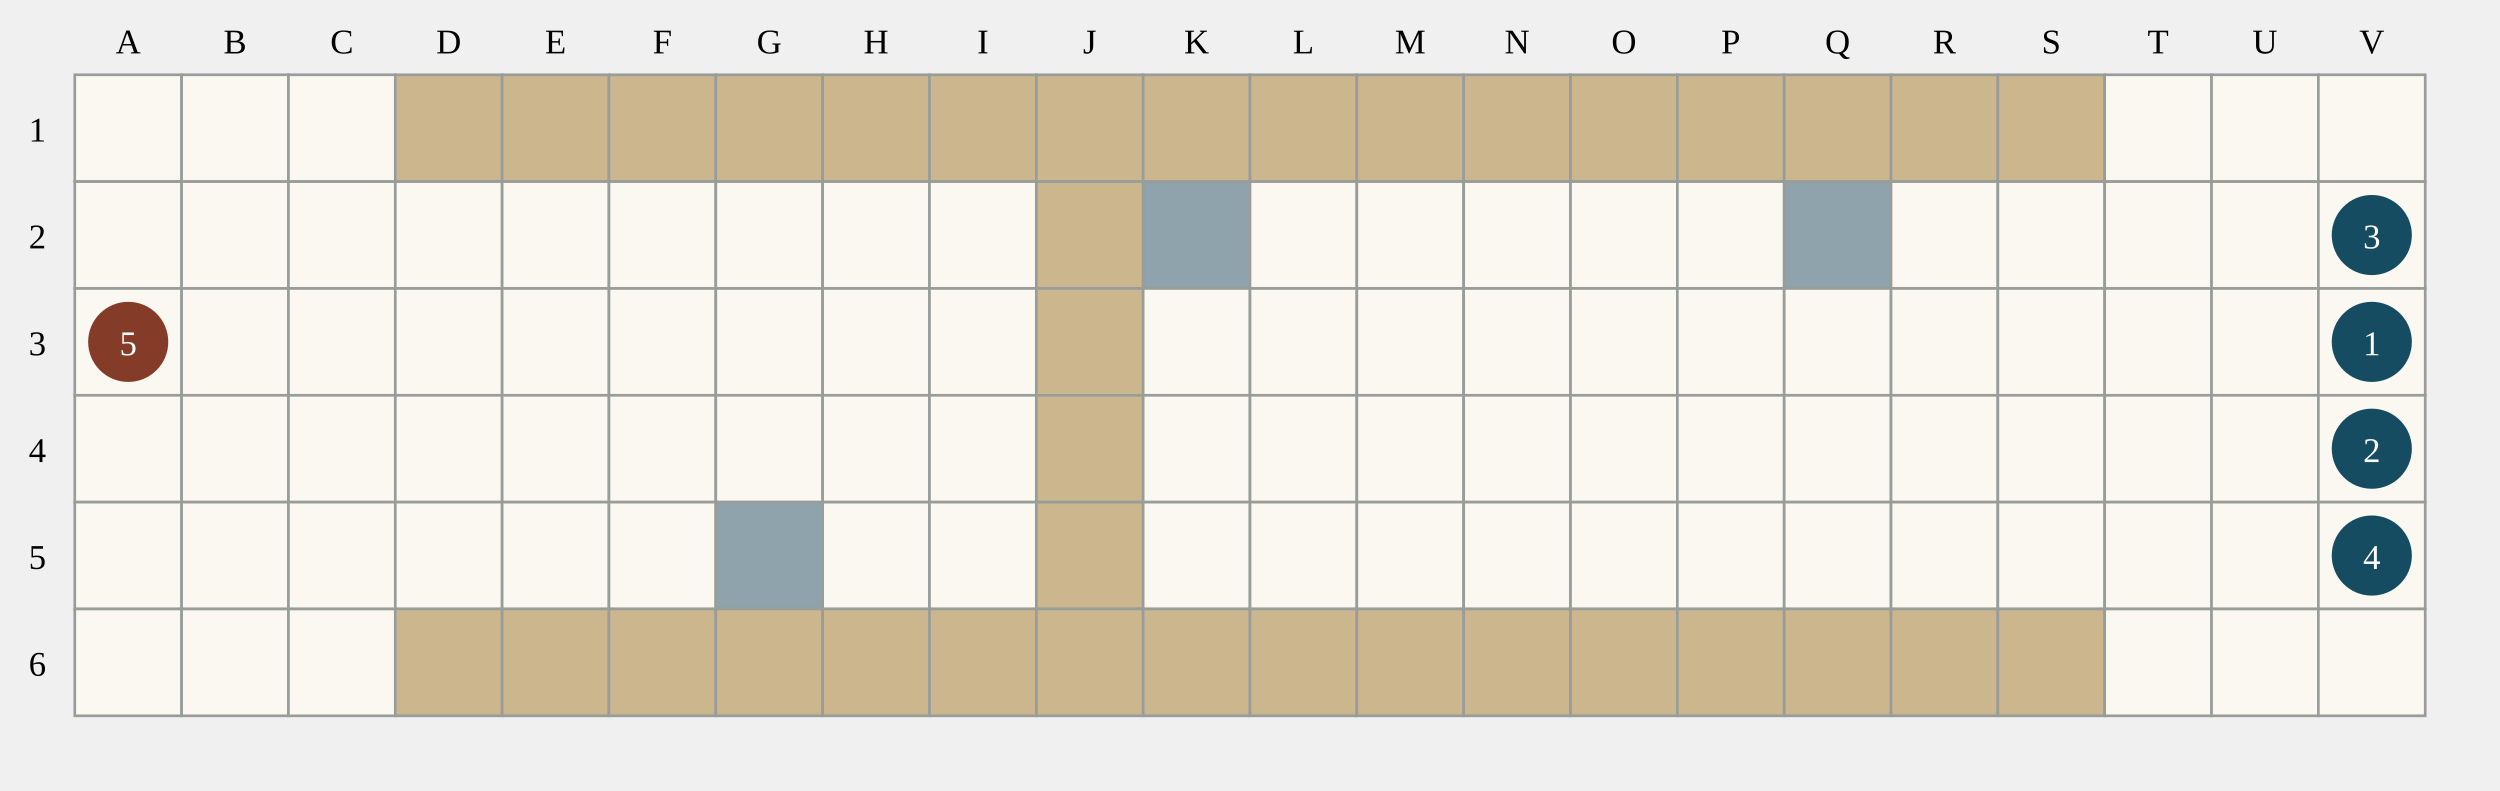
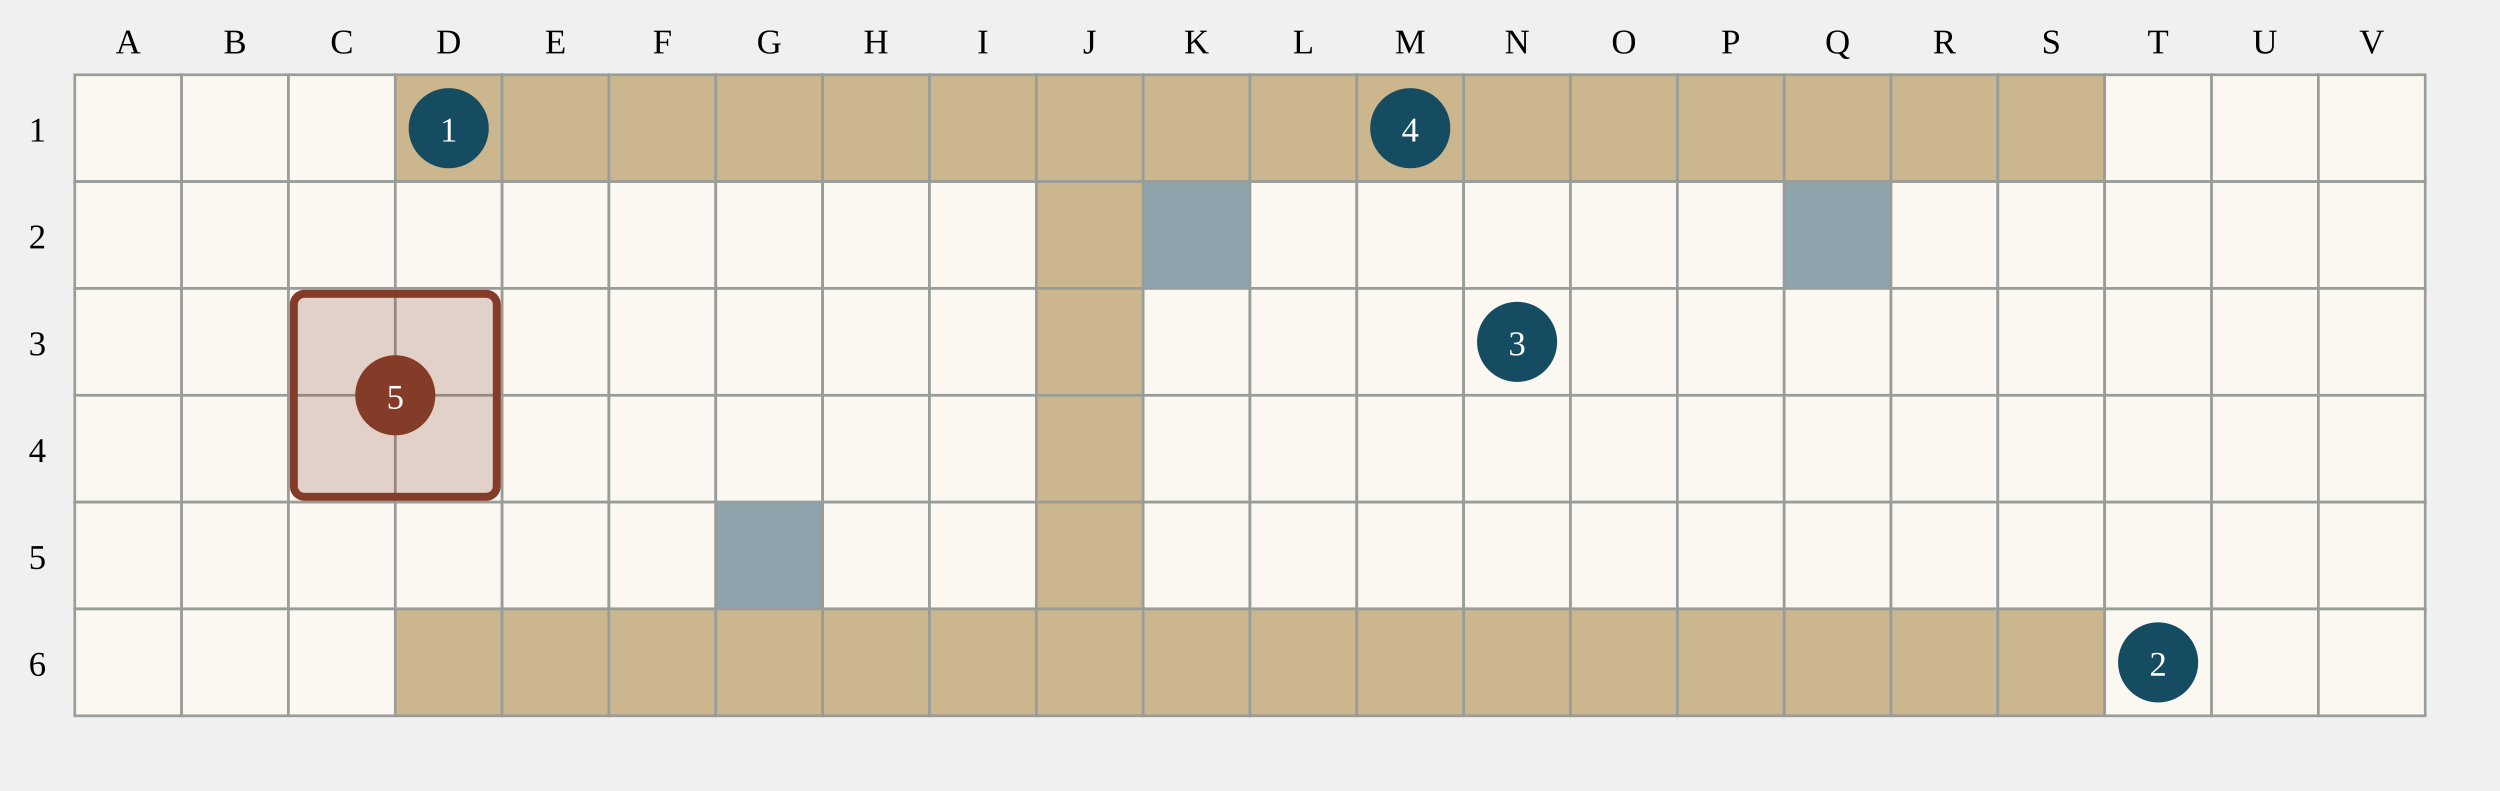
<svg xmlns="http://www.w3.org/2000/svg" class="map" viewBox="0 0 936 296" role="img" aria-label="Тактическое поле: Верхушка на гребне. 22 на 6 клеток, клетка 5 футов.">
  <text x="48" y="20" text-anchor="middle" font-size="13">A</text>
  <text x="88" y="20" text-anchor="middle" font-size="13">B</text>
  <text x="128" y="20" text-anchor="middle" font-size="13">C</text>
  <text x="168" y="20" text-anchor="middle" font-size="13">D</text>
  <text x="208" y="20" text-anchor="middle" font-size="13">E</text>
  <text x="248" y="20" text-anchor="middle" font-size="13">F</text>
  <text x="288" y="20" text-anchor="middle" font-size="13">G</text>
  <text x="328" y="20" text-anchor="middle" font-size="13">H</text>
  <text x="368" y="20" text-anchor="middle" font-size="13">I</text>
  <text x="408" y="20" text-anchor="middle" font-size="13">J</text>
  <text x="448" y="20" text-anchor="middle" font-size="13">K</text>
  <text x="488" y="20" text-anchor="middle" font-size="13">L</text>
  <text x="528" y="20" text-anchor="middle" font-size="13">M</text>
  <text x="568" y="20" text-anchor="middle" font-size="13">N</text>
  <text x="608" y="20" text-anchor="middle" font-size="13">O</text>
  <text x="648" y="20" text-anchor="middle" font-size="13">P</text>
  <text x="688" y="20" text-anchor="middle" font-size="13">Q</text>
  <text x="728" y="20" text-anchor="middle" font-size="13">R</text>
  <text x="768" y="20" text-anchor="middle" font-size="13">S</text>
  <text x="808" y="20" text-anchor="middle" font-size="13">T</text>
  <text x="848" y="20" text-anchor="middle" font-size="13">U</text>
  <text x="888" y="20" text-anchor="middle" font-size="13">V</text>
  <text x="14" y="53" text-anchor="middle" font-size="13">1</text>
  <text x="14" y="93" text-anchor="middle" font-size="13">2</text>
  <text x="14" y="133" text-anchor="middle" font-size="13">3</text>
  <text x="14" y="173" text-anchor="middle" font-size="13">4</text>
  <text x="14" y="213" text-anchor="middle" font-size="13">5</text>
  <text x="14" y="253" text-anchor="middle" font-size="13">6</text>
  <rect x="28" y="28" width="40" height="40" fill="#faf8f1" stroke="#989d9a" />
  <rect x="68" y="28" width="40" height="40" fill="#faf8f1" stroke="#989d9a" />
  <rect x="108" y="28" width="40" height="40" fill="#faf8f1" stroke="#989d9a" />
  <rect x="148" y="28" width="40" height="40" fill="#cbb68e" stroke="#989d9a" />
  <rect x="188" y="28" width="40" height="40" fill="#cbb68e" stroke="#989d9a" />
  <rect x="228" y="28" width="40" height="40" fill="#cbb68e" stroke="#989d9a" />
  <rect x="268" y="28" width="40" height="40" fill="#cbb68e" stroke="#989d9a" />
  <rect x="308" y="28" width="40" height="40" fill="#cbb68e" stroke="#989d9a" />
  <rect x="348" y="28" width="40" height="40" fill="#cbb68e" stroke="#989d9a" />
  <rect x="388" y="28" width="40" height="40" fill="#cbb68e" stroke="#989d9a" />
  <rect x="428" y="28" width="40" height="40" fill="#cbb68e" stroke="#989d9a" />
  <rect x="468" y="28" width="40" height="40" fill="#cbb68e" stroke="#989d9a" />
  <rect x="508" y="28" width="40" height="40" fill="#cbb68e" stroke="#989d9a" />
  <rect x="548" y="28" width="40" height="40" fill="#cbb68e" stroke="#989d9a" />
  <rect x="588" y="28" width="40" height="40" fill="#cbb68e" stroke="#989d9a" />
  <rect x="628" y="28" width="40" height="40" fill="#cbb68e" stroke="#989d9a" />
  <rect x="668" y="28" width="40" height="40" fill="#cbb68e" stroke="#989d9a" />
  <rect x="708" y="28" width="40" height="40" fill="#cbb68e" stroke="#989d9a" />
  <rect x="748" y="28" width="40" height="40" fill="#cbb68e" stroke="#989d9a" />
  <rect x="788" y="28" width="40" height="40" fill="#faf8f1" stroke="#989d9a" />
  <rect x="828" y="28" width="40" height="40" fill="#faf8f1" stroke="#989d9a" />
  <rect x="868" y="28" width="40" height="40" fill="#faf8f1" stroke="#989d9a" />
  <rect x="28" y="68" width="40" height="40" fill="#faf8f1" stroke="#989d9a" />
  <rect x="68" y="68" width="40" height="40" fill="#faf8f1" stroke="#989d9a" />
  <rect x="108" y="68" width="40" height="40" fill="#faf8f1" stroke="#989d9a" />
  <rect x="148" y="68" width="40" height="40" fill="#faf8f1" stroke="#989d9a" />
  <rect x="188" y="68" width="40" height="40" fill="#faf8f1" stroke="#989d9a" />
  <rect x="228" y="68" width="40" height="40" fill="#faf8f1" stroke="#989d9a" />
  <rect x="268" y="68" width="40" height="40" fill="#faf8f1" stroke="#989d9a" />
  <rect x="308" y="68" width="40" height="40" fill="#faf8f1" stroke="#989d9a" />
  <rect x="348" y="68" width="40" height="40" fill="#faf8f1" stroke="#989d9a" />
  <rect x="388" y="68" width="40" height="40" fill="#cbb68e" stroke="#989d9a" />
  <rect x="428" y="68" width="40" height="40" fill="#8fa3ad" stroke="#989d9a" />
  <rect x="468" y="68" width="40" height="40" fill="#faf8f1" stroke="#989d9a" />
  <rect x="508" y="68" width="40" height="40" fill="#faf8f1" stroke="#989d9a" />
  <rect x="548" y="68" width="40" height="40" fill="#faf8f1" stroke="#989d9a" />
  <rect x="588" y="68" width="40" height="40" fill="#faf8f1" stroke="#989d9a" />
  <rect x="628" y="68" width="40" height="40" fill="#faf8f1" stroke="#989d9a" />
  <rect x="668" y="68" width="40" height="40" fill="#8fa3ad" stroke="#989d9a" />
  <rect x="708" y="68" width="40" height="40" fill="#faf8f1" stroke="#989d9a" />
  <rect x="748" y="68" width="40" height="40" fill="#faf8f1" stroke="#989d9a" />
  <rect x="788" y="68" width="40" height="40" fill="#faf8f1" stroke="#989d9a" />
  <rect x="828" y="68" width="40" height="40" fill="#faf8f1" stroke="#989d9a" />
  <rect x="868" y="68" width="40" height="40" fill="#faf8f1" stroke="#989d9a" />
  <rect x="28" y="108" width="40" height="40" fill="#faf8f1" stroke="#989d9a" />
  <rect x="68" y="108" width="40" height="40" fill="#faf8f1" stroke="#989d9a" />
  <rect x="108" y="108" width="40" height="40" fill="#faf8f1" stroke="#989d9a" />
  <rect x="148" y="108" width="40" height="40" fill="#faf8f1" stroke="#989d9a" />
  <rect x="188" y="108" width="40" height="40" fill="#faf8f1" stroke="#989d9a" />
  <rect x="228" y="108" width="40" height="40" fill="#faf8f1" stroke="#989d9a" />
  <rect x="268" y="108" width="40" height="40" fill="#faf8f1" stroke="#989d9a" />
  <rect x="308" y="108" width="40" height="40" fill="#faf8f1" stroke="#989d9a" />
  <rect x="348" y="108" width="40" height="40" fill="#faf8f1" stroke="#989d9a" />
  <rect x="388" y="108" width="40" height="40" fill="#cbb68e" stroke="#989d9a" />
  <rect x="428" y="108" width="40" height="40" fill="#faf8f1" stroke="#989d9a" />
  <rect x="468" y="108" width="40" height="40" fill="#faf8f1" stroke="#989d9a" />
  <rect x="508" y="108" width="40" height="40" fill="#faf8f1" stroke="#989d9a" />
  <rect x="548" y="108" width="40" height="40" fill="#faf8f1" stroke="#989d9a" />
  <rect x="588" y="108" width="40" height="40" fill="#faf8f1" stroke="#989d9a" />
  <rect x="628" y="108" width="40" height="40" fill="#faf8f1" stroke="#989d9a" />
  <rect x="668" y="108" width="40" height="40" fill="#faf8f1" stroke="#989d9a" />
  <rect x="708" y="108" width="40" height="40" fill="#faf8f1" stroke="#989d9a" />
  <rect x="748" y="108" width="40" height="40" fill="#faf8f1" stroke="#989d9a" />
  <rect x="788" y="108" width="40" height="40" fill="#faf8f1" stroke="#989d9a" />
  <rect x="828" y="108" width="40" height="40" fill="#faf8f1" stroke="#989d9a" />
  <rect x="868" y="108" width="40" height="40" fill="#faf8f1" stroke="#989d9a" />
  <rect x="28" y="148" width="40" height="40" fill="#faf8f1" stroke="#989d9a" />
  <rect x="68" y="148" width="40" height="40" fill="#faf8f1" stroke="#989d9a" />
  <rect x="108" y="148" width="40" height="40" fill="#faf8f1" stroke="#989d9a" />
  <rect x="148" y="148" width="40" height="40" fill="#faf8f1" stroke="#989d9a" />
  <rect x="188" y="148" width="40" height="40" fill="#faf8f1" stroke="#989d9a" />
  <rect x="228" y="148" width="40" height="40" fill="#faf8f1" stroke="#989d9a" />
  <rect x="268" y="148" width="40" height="40" fill="#faf8f1" stroke="#989d9a" />
  <rect x="308" y="148" width="40" height="40" fill="#faf8f1" stroke="#989d9a" />
  <rect x="348" y="148" width="40" height="40" fill="#faf8f1" stroke="#989d9a" />
  <rect x="388" y="148" width="40" height="40" fill="#cbb68e" stroke="#989d9a" />
  <rect x="428" y="148" width="40" height="40" fill="#faf8f1" stroke="#989d9a" />
  <rect x="468" y="148" width="40" height="40" fill="#faf8f1" stroke="#989d9a" />
  <rect x="508" y="148" width="40" height="40" fill="#faf8f1" stroke="#989d9a" />
  <rect x="548" y="148" width="40" height="40" fill="#faf8f1" stroke="#989d9a" />
  <rect x="588" y="148" width="40" height="40" fill="#faf8f1" stroke="#989d9a" />
  <rect x="628" y="148" width="40" height="40" fill="#faf8f1" stroke="#989d9a" />
  <rect x="668" y="148" width="40" height="40" fill="#faf8f1" stroke="#989d9a" />
  <rect x="708" y="148" width="40" height="40" fill="#faf8f1" stroke="#989d9a" />
  <rect x="748" y="148" width="40" height="40" fill="#faf8f1" stroke="#989d9a" />
  <rect x="788" y="148" width="40" height="40" fill="#faf8f1" stroke="#989d9a" />
  <rect x="828" y="148" width="40" height="40" fill="#faf8f1" stroke="#989d9a" />
  <rect x="868" y="148" width="40" height="40" fill="#faf8f1" stroke="#989d9a" />
  <rect x="28" y="188" width="40" height="40" fill="#faf8f1" stroke="#989d9a" />
  <rect x="68" y="188" width="40" height="40" fill="#faf8f1" stroke="#989d9a" />
  <rect x="108" y="188" width="40" height="40" fill="#faf8f1" stroke="#989d9a" />
  <rect x="148" y="188" width="40" height="40" fill="#faf8f1" stroke="#989d9a" />
  <rect x="188" y="188" width="40" height="40" fill="#faf8f1" stroke="#989d9a" />
  <rect x="228" y="188" width="40" height="40" fill="#faf8f1" stroke="#989d9a" />
  <rect x="268" y="188" width="40" height="40" fill="#8fa3ad" stroke="#989d9a" />
  <rect x="308" y="188" width="40" height="40" fill="#faf8f1" stroke="#989d9a" />
  <rect x="348" y="188" width="40" height="40" fill="#faf8f1" stroke="#989d9a" />
  <rect x="388" y="188" width="40" height="40" fill="#cbb68e" stroke="#989d9a" />
  <rect x="428" y="188" width="40" height="40" fill="#faf8f1" stroke="#989d9a" />
  <rect x="468" y="188" width="40" height="40" fill="#faf8f1" stroke="#989d9a" />
  <rect x="508" y="188" width="40" height="40" fill="#faf8f1" stroke="#989d9a" />
  <rect x="548" y="188" width="40" height="40" fill="#faf8f1" stroke="#989d9a" />
  <rect x="588" y="188" width="40" height="40" fill="#faf8f1" stroke="#989d9a" />
  <rect x="628" y="188" width="40" height="40" fill="#faf8f1" stroke="#989d9a" />
  <rect x="668" y="188" width="40" height="40" fill="#faf8f1" stroke="#989d9a" />
  <rect x="708" y="188" width="40" height="40" fill="#faf8f1" stroke="#989d9a" />
  <rect x="748" y="188" width="40" height="40" fill="#faf8f1" stroke="#989d9a" />
  <rect x="788" y="188" width="40" height="40" fill="#faf8f1" stroke="#989d9a" />
  <rect x="828" y="188" width="40" height="40" fill="#faf8f1" stroke="#989d9a" />
  <rect x="868" y="188" width="40" height="40" fill="#faf8f1" stroke="#989d9a" />
  <rect x="28" y="228" width="40" height="40" fill="#faf8f1" stroke="#989d9a" />
  <rect x="68" y="228" width="40" height="40" fill="#faf8f1" stroke="#989d9a" />
  <rect x="108" y="228" width="40" height="40" fill="#faf8f1" stroke="#989d9a" />
  <rect x="148" y="228" width="40" height="40" fill="#cbb68e" stroke="#989d9a" />
  <rect x="188" y="228" width="40" height="40" fill="#cbb68e" stroke="#989d9a" />
  <rect x="228" y="228" width="40" height="40" fill="#cbb68e" stroke="#989d9a" />
  <rect x="268" y="228" width="40" height="40" fill="#cbb68e" stroke="#989d9a" />
  <rect x="308" y="228" width="40" height="40" fill="#cbb68e" stroke="#989d9a" />
  <rect x="348" y="228" width="40" height="40" fill="#cbb68e" stroke="#989d9a" />
  <rect x="388" y="228" width="40" height="40" fill="#cbb68e" stroke="#989d9a" />
  <rect x="428" y="228" width="40" height="40" fill="#cbb68e" stroke="#989d9a" />
  <rect x="468" y="228" width="40" height="40" fill="#cbb68e" stroke="#989d9a" />
  <rect x="508" y="228" width="40" height="40" fill="#cbb68e" stroke="#989d9a" />
  <rect x="548" y="228" width="40" height="40" fill="#cbb68e" stroke="#989d9a" />
  <rect x="588" y="228" width="40" height="40" fill="#cbb68e" stroke="#989d9a" />
  <rect x="628" y="228" width="40" height="40" fill="#cbb68e" stroke="#989d9a" />
  <rect x="668" y="228" width="40" height="40" fill="#cbb68e" stroke="#989d9a" />
  <rect x="708" y="228" width="40" height="40" fill="#cbb68e" stroke="#989d9a" />
  <rect x="748" y="228" width="40" height="40" fill="#cbb68e" stroke="#989d9a" />
  <rect x="788" y="228" width="40" height="40" fill="#faf8f1" stroke="#989d9a" />
  <rect x="828" y="228" width="40" height="40" fill="#faf8f1" stroke="#989d9a" />
  <rect x="868" y="228" width="40" height="40" fill="#faf8f1" stroke="#989d9a" />
-   <circle cx="888" cy="128" r="15" fill="#164c62" />
-   <text x="888" y="133" text-anchor="middle" fill="#fff" font-size="13">1</text>
-   <circle cx="888" cy="168" r="15" fill="#164c62" />
-   <text x="888" y="173" text-anchor="middle" fill="#fff" font-size="13">2</text>
-   <circle cx="888" cy="88" r="15" fill="#164c62" />
-   <text x="888" y="93" text-anchor="middle" fill="#fff" font-size="13">3</text>
-   <circle cx="888" cy="208" r="15" fill="#164c62" />
-   <text x="888" y="213" text-anchor="middle" fill="#fff" font-size="13">4</text>
-   <circle cx="48" cy="128" r="15" fill="#843b28" />
-   <text x="48" y="133" text-anchor="middle" fill="#fff" font-size="13">5</text>
+   <circle cx="168" cy="48" r="15" fill="#164c62" />
+   <text x="168" y="53" text-anchor="middle" fill="#fff" font-size="13">1</text>
+   <circle cx="808" cy="248" r="15" fill="#164c62" />
+   <text x="808" y="253" text-anchor="middle" fill="#fff" font-size="13">2</text>
+   <circle cx="568" cy="128" r="15" fill="#164c62" />
+   <text x="568" y="133" text-anchor="middle" fill="#fff" font-size="13">3</text>
+   <circle cx="528" cy="48" r="15" fill="#164c62" />
+   <text x="528" y="53" text-anchor="middle" fill="#fff" font-size="13">4</text>
+   <rect x="110" y="110" width="76" height="76" rx="4" fill="#843b28" fill-opacity=".2" stroke="#843b28" stroke-width="3" />
+   <circle cx="148" cy="148" r="15" fill="#843b28" />
+   <text x="148" y="153" text-anchor="middle" fill="#fff" font-size="13">5</text>
</svg>
